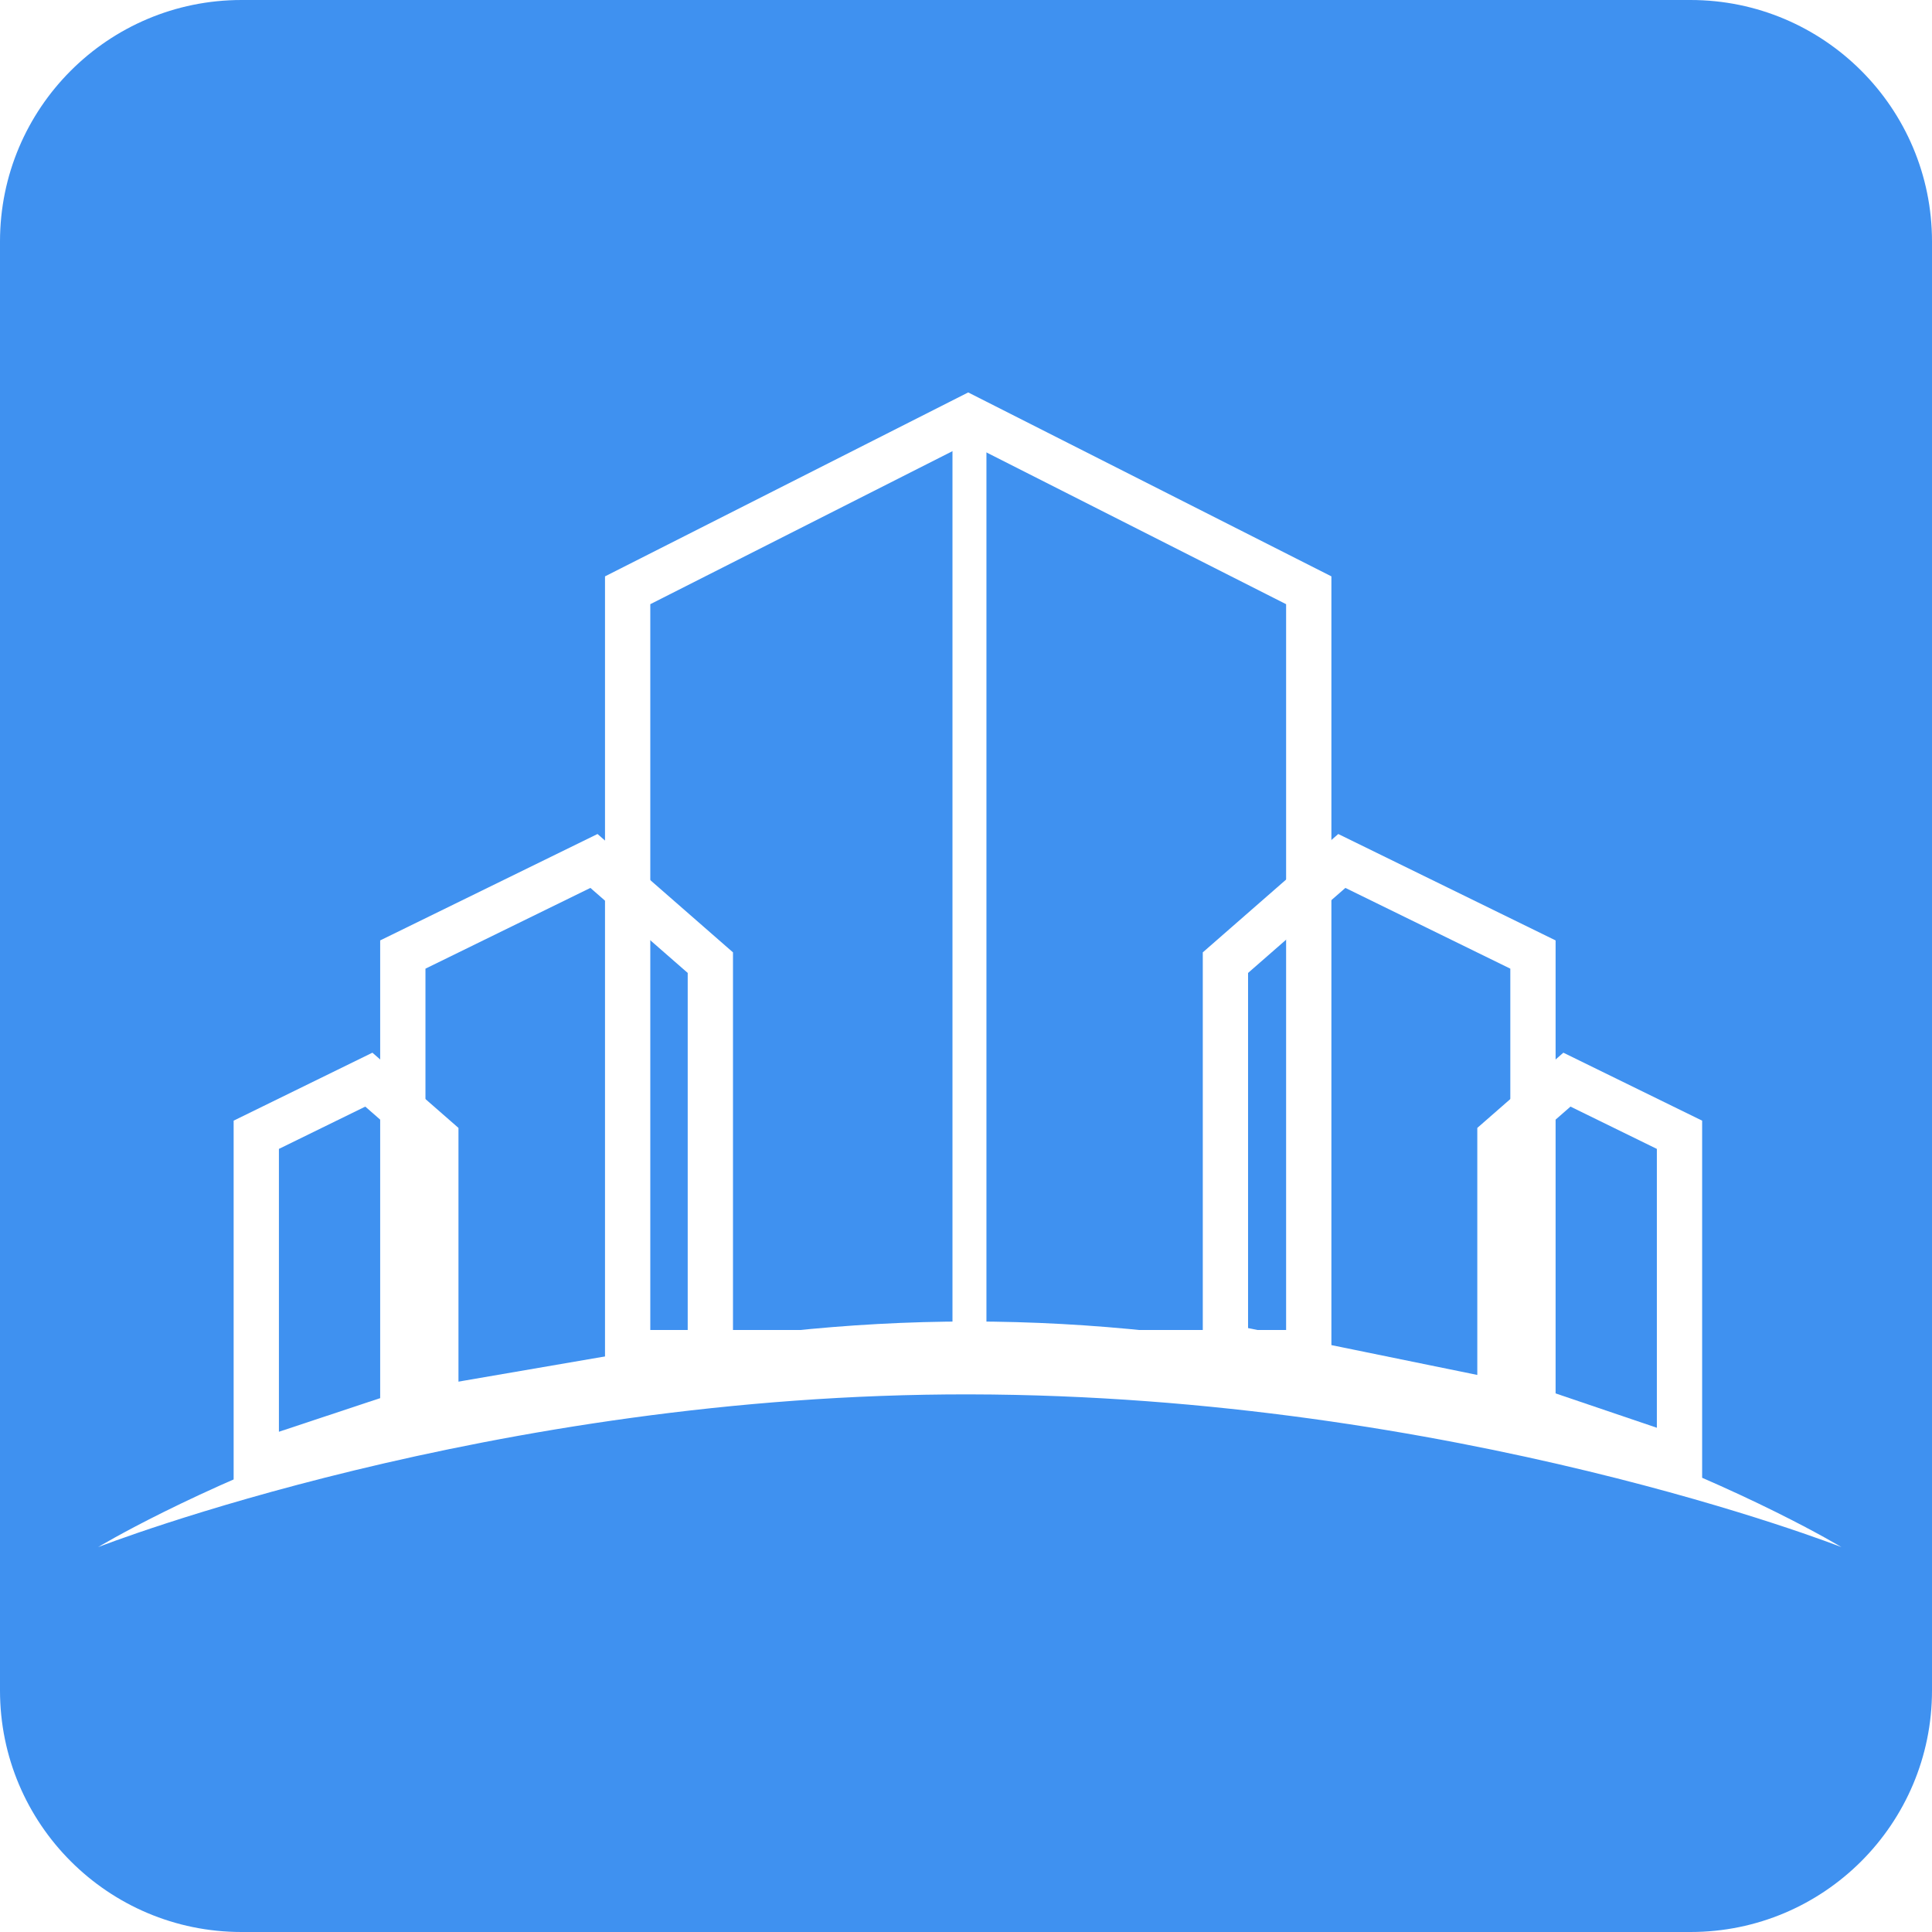
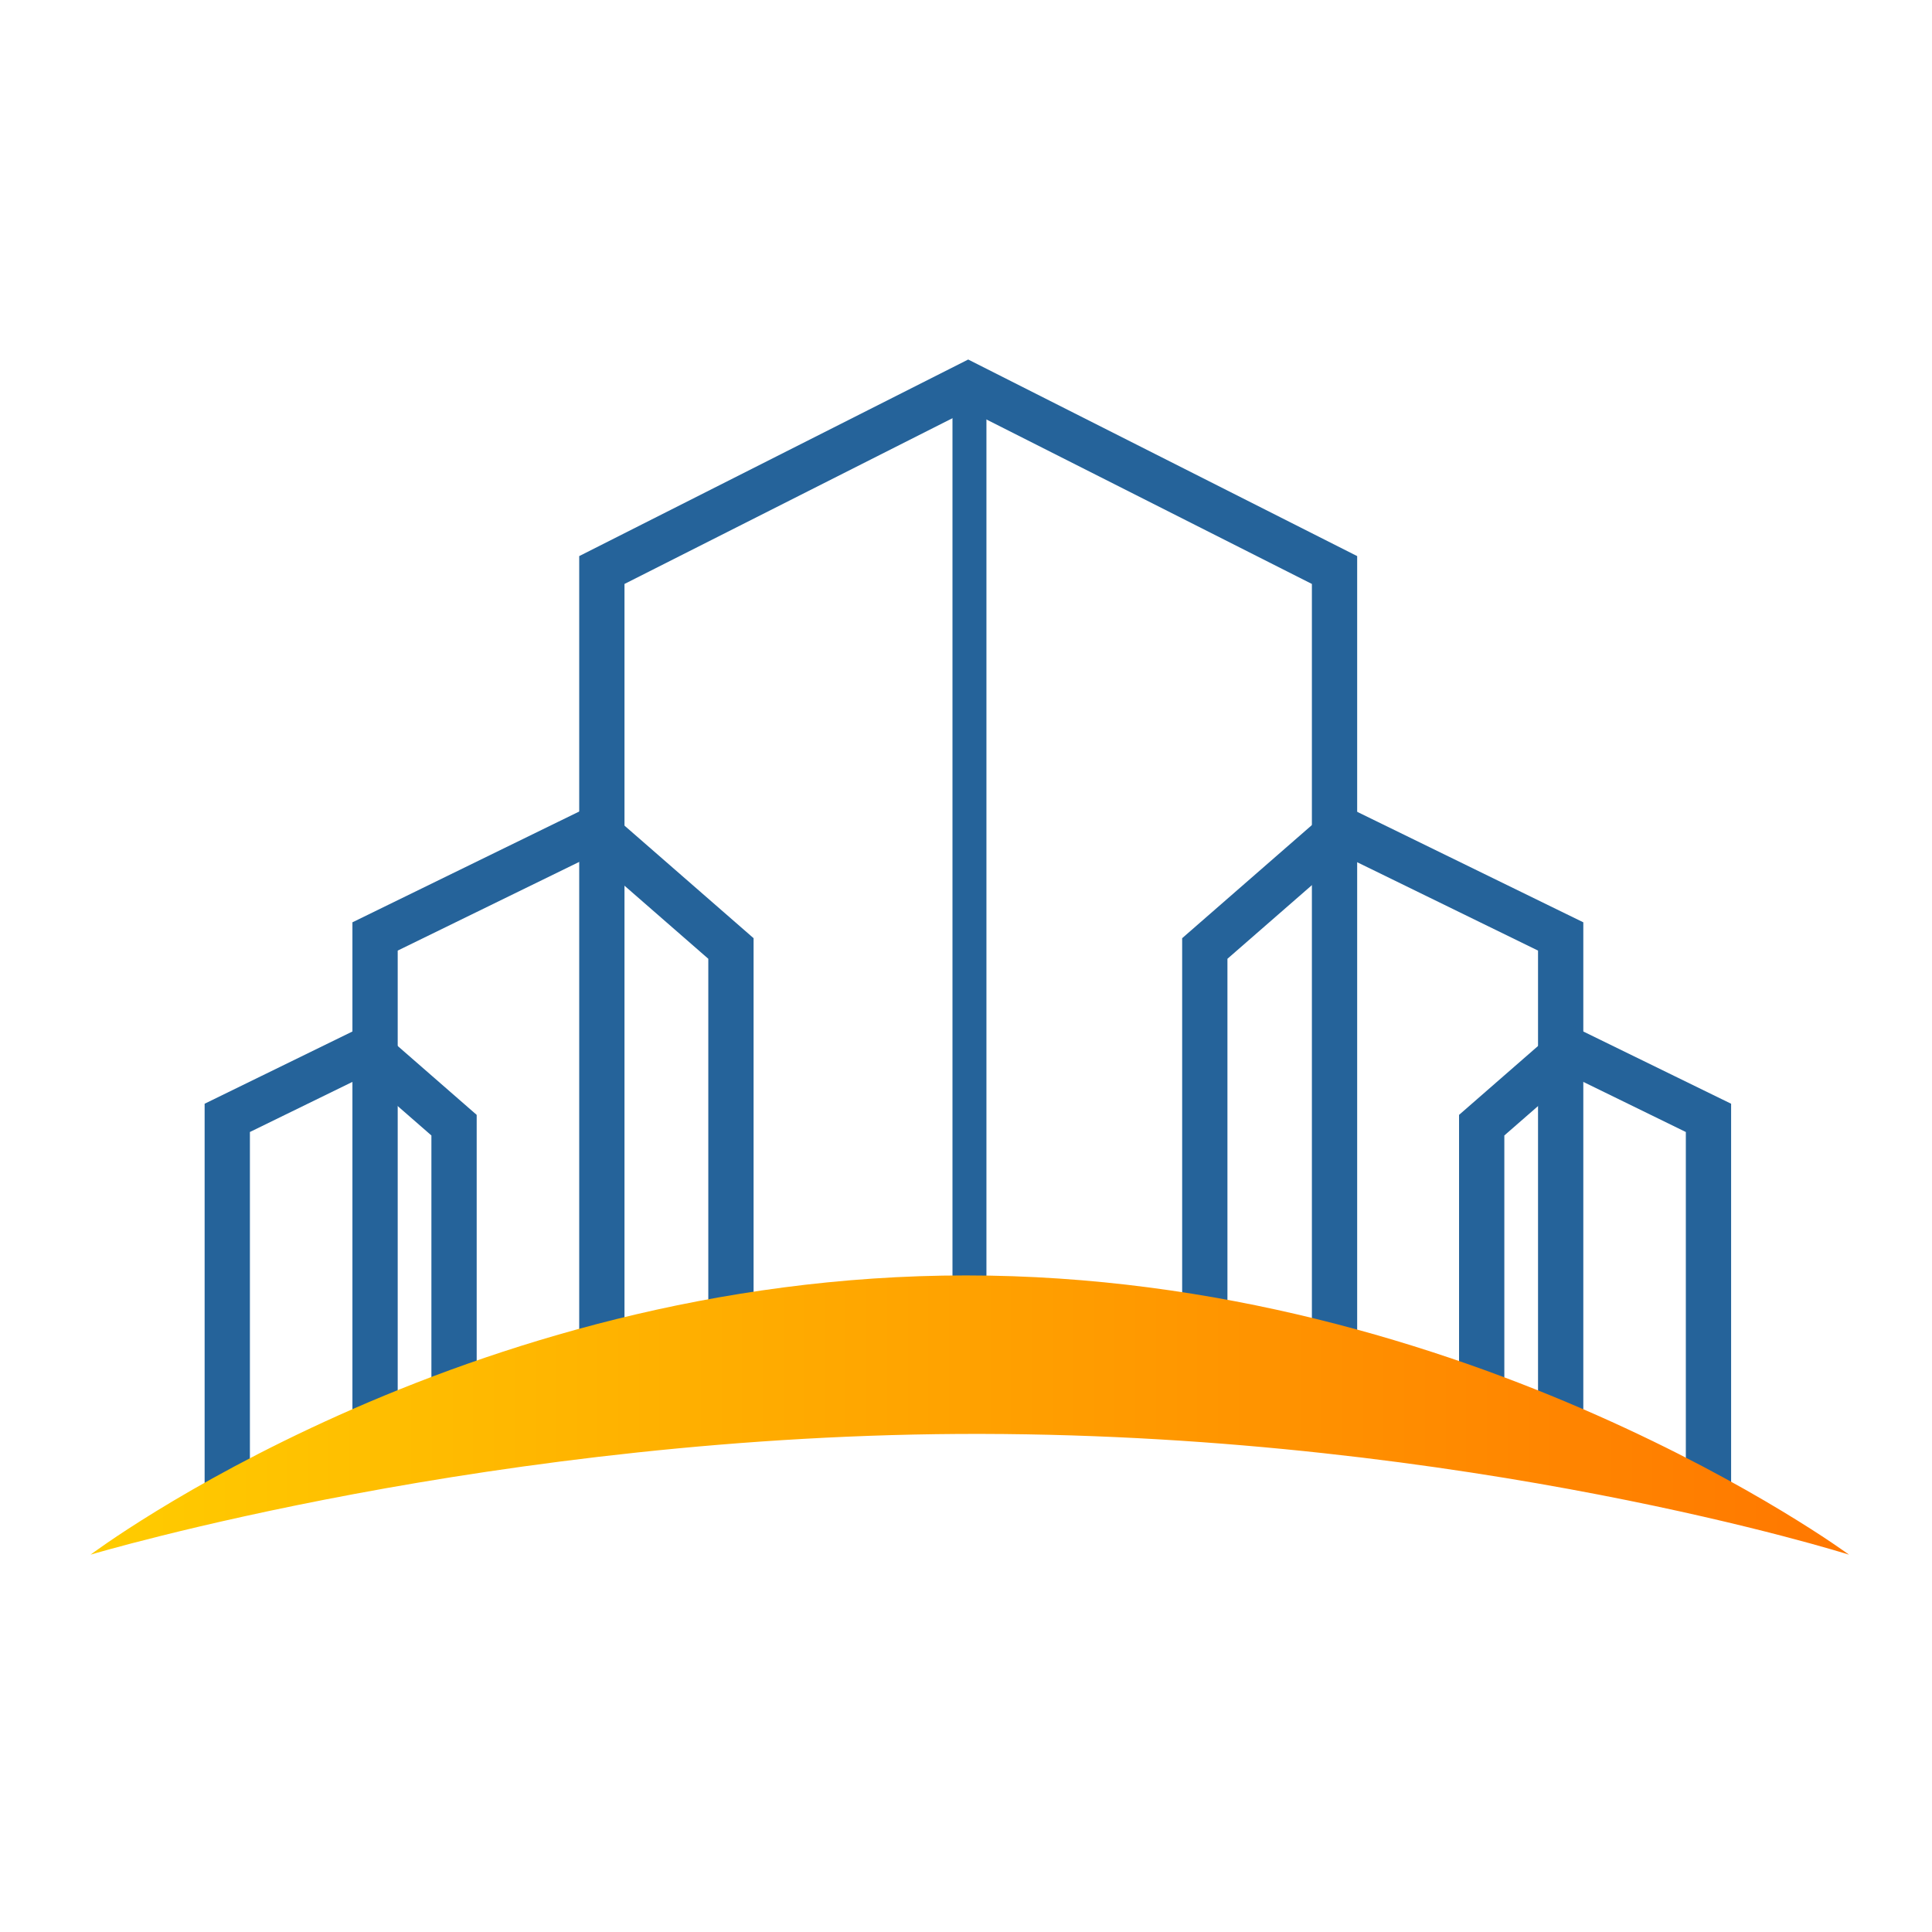
- <svg xmlns="http://www.w3.org/2000/svg" width="256" height="256" id="screenshot-6c370534-cb00-802e-8007-7538ab9a8ed7" viewBox="0 0 256 256" fill="none" version="1.1">
-   <g id="shape-6c370534-cb00-802e-8007-7538ab9a8ed7">
+ <svg xmlns="http://www.w3.org/2000/svg" width="256" height="256" id="screenshot-9dd51aec-6b48-80b8-8007-b17067900fbf" viewBox="0 0 256 256" fill="none" version="1.1">
+   <g id="shape-9dd51aec-6b48-80b8-8007-b17067900fbf">
    <defs>
-       <clipPath id="frame-clip-6c370534-cb00-802e-8007-7538ab9a8ed7-render-1" class="frame-clip frame-clip-def">
-         <rect rx="32" ry="32" x="0" y="0" width="256" height="256" transform="matrix(1, 0, 0, 1, 0, 0)" />
+       <clipPath id="frame-clip-9dd51aec-6b48-80b8-8007-b17067900fbf-render-1" class="frame-clip frame-clip-def">
+         <rect rx="64" ry="64" x="0" y="0" width="256" height="256" transform="matrix(1, 0, 0, 1, 0, 0)" />
      </clipPath>
    </defs>
    <g class="frame-container-wrapper">
      <g class="frame-container-blur">
        <g class="frame-container-shadows">
-           <g clip-path="url(#frame-clip-6c370534-cb00-802e-8007-7538ab9a8ed7-render-1)" fill="none">
-             <g class="fills" id="fills-6c370534-cb00-802e-8007-7538ab9a8ed7">
-               <rect width="256" height="256" class="frame-background" x="0" transform="matrix(1, 0, 0, 1, 0, 0)" style="fill: rgb(63, 145, 240); fill-opacity: 1;" ry="32" rx="32" y="0" />
+           <g clip-path="url(#frame-clip-9dd51aec-6b48-80b8-8007-b17067900fbf-render-1)" fill="none">
+             <g class="fills" id="fills-9dd51aec-6b48-80b8-8007-b17067900fbf">
+               <rect width="256" height="256" class="frame-background" x="0" transform="matrix(1, 0, 0, 1, 0, 0)" style="fill: rgb(255, 255, 255); fill-opacity: 1;" ry="64" rx="64" y="0" />
            </g>
            <g class="frame-children">
-               <g id="shape-6c370534-cb00-802e-8007-7538d319f0f6">
-                 <g class="frame-container-wrapper">
-                   <g class="frame-container-blur">
-                     <g class="frame-container-shadows">
-                       <g fill="none">
-                         <g class="fills" id="fills-6c370534-cb00-802e-8007-7538d319f0f6">
-                           <rect rx="0" ry="0" x="19" y="56" width="219" height="145" transform="matrix(1, 0, 0, 1, 0, 0)" class="frame-background" />
-                         </g>
-                         <g class="frame-children">
-                           <g id="shape-6c370534-cb00-802e-8007-7538d31ab9f7" rx="0" ry="0">
-                             <g id="shape-6c370534-cb00-802e-8007-7538d31ab9f8" width="435" height="325" rx="0" ry="0" style="fill: rgb(0, 0, 0);">
-                               <g id="shape-6c370534-cb00-802e-8007-7538d31ab9f9">
-                                 <g class="fills" id="fills-6c370534-cb00-802e-8007-7538d31ab9f9">
-                                   <path d="M176.417,76.371L176.417,182.232L80.167,182.232L80.167,76.371L128.292,52L176.417,76.371Z" fill="none" stroke-miterlimit="1.414" style="fill: none;" />
-                                 </g>
-                                 <g fill="none" stroke-miterlimit="1.414" id="strokes-744c1c8a-abcd-8016-8007-753919164e07-6c370534-cb00-802e-8007-7538d31ab9f9" class="strokes">
-                                   <g class="inner-stroke-shape">
-                                     <defs>
-                                       <clipPath id="inner-stroke-render-5-6c370534-cb00-802e-8007-7538d31ab9f9-0">
-                                         <use href="#stroke-shape-render-5-6c370534-cb00-802e-8007-7538d31ab9f9-0" />
-                                       </clipPath>
-                                       <path d="M176.417,76.371L176.417,182.232L80.167,182.232L80.167,76.371L128.292,52L176.417,76.371Z" id="stroke-shape-render-5-6c370534-cb00-802e-8007-7538d31ab9f9-0" style="fill: none; stroke-width: 12; stroke: rgb(255, 255, 255);" />
-                                     </defs>
-                                     <use href="#stroke-shape-render-5-6c370534-cb00-802e-8007-7538d31ab9f9-0" clip-path="url('#inner-stroke-render-5-6c370534-cb00-802e-8007-7538d31ab9f9-0')" />
-                                   </g>
-                                 </g>
-                               </g>
-                               <g id="shape-6c370534-cb00-802e-8007-7538d31ae9fe">
-                                 <g class="fills" id="fills-6c370534-cb00-802e-8007-7538d31ae9fe">
-                                   <path d="M97.125,126.194L97.125,182.908L50.375,190.944L50.375,124.61L79.174,110.51L97.125,126.194Z" fill="none" stroke-miterlimit="1.414" style="fill: none;" />
-                                 </g>
-                                 <g fill="none" stroke-miterlimit="1.414" id="strokes-744c1c8a-abcd-8016-8007-753919177b68-6c370534-cb00-802e-8007-7538d31ae9fe" class="strokes">
-                                   <g class="inner-stroke-shape">
-                                     <defs>
-                                       <clipPath id="inner-stroke-render-6-6c370534-cb00-802e-8007-7538d31ae9fe-0">
-                                         <use href="#stroke-shape-render-6-6c370534-cb00-802e-8007-7538d31ae9fe-0" />
-                                       </clipPath>
-                                       <path d="M97.125,126.194L97.125,182.908L50.375,190.944L50.375,124.61L79.174,110.51L97.125,126.194Z" id="stroke-shape-render-6-6c370534-cb00-802e-8007-7538d31ae9fe-0" style="fill: none; stroke-width: 12; stroke: rgb(255, 255, 255);" />
-                                     </defs>
-                                     <use href="#stroke-shape-render-6-6c370534-cb00-802e-8007-7538d31ae9fe-0" clip-path="url('#inner-stroke-render-6-6c370534-cb00-802e-8007-7538d31ae9fe-0')" />
-                                   </g>
-                                 </g>
-                               </g>
-                               <g id="shape-6c370534-cb00-802e-8007-7538d31ae9ff">
-                                 <g class="fills" id="fills-6c370534-cb00-802e-8007-7538d31ae9ff">
-                                   <path d="M60.75,149.455L60.75,188.135L30.958,198.03L30.958,148.493L49.346,139.487L60.75,149.455Z" fill="none" stroke-miterlimit="1.414" style="fill: none;" />
-                                 </g>
-                                 <g fill="none" stroke-miterlimit="1.414" id="strokes-744c1c8a-abcd-8016-8007-753919179adc-6c370534-cb00-802e-8007-7538d31ae9ff" class="strokes">
-                                   <g class="inner-stroke-shape">
-                                     <defs>
-                                       <clipPath id="inner-stroke-render-7-6c370534-cb00-802e-8007-7538d31ae9ff-0">
-                                         <use href="#stroke-shape-render-7-6c370534-cb00-802e-8007-7538d31ae9ff-0" />
-                                       </clipPath>
-                                       <path d="M60.75,149.455L60.75,188.135L30.958,198.03L30.958,148.493L49.346,139.487L60.75,149.455Z" id="stroke-shape-render-7-6c370534-cb00-802e-8007-7538d31ae9ff-0" style="fill: none; stroke-width: 12; stroke: rgb(255, 255, 255);" />
-                                     </defs>
-                                     <use href="#stroke-shape-render-7-6c370534-cb00-802e-8007-7538d31ae9ff-0" clip-path="url('#inner-stroke-render-7-6c370534-cb00-802e-8007-7538d31ae9ff-0')" />
-                                   </g>
-                                 </g>
-                               </g>
-                               <g id="shape-6c370534-cb00-802e-8007-7538d31aea00">
-                                 <g class="fills" id="fills-6c370534-cb00-802e-8007-7538d31aea00">
-                                   <path d="M159.375,126.194L159.375,180.875L206.125,190.432L206.125,124.61L177.326,110.51L159.375,126.194Z" fill="none" stroke-miterlimit="1.414" style="fill: none;" />
-                                 </g>
-                                 <g fill="none" stroke-miterlimit="1.414" id="strokes-744c1c8a-abcd-8016-8007-7539191801ac-6c370534-cb00-802e-8007-7538d31aea00" class="strokes">
-                                   <g class="inner-stroke-shape">
-                                     <defs>
-                                       <clipPath id="inner-stroke-render-8-6c370534-cb00-802e-8007-7538d31aea00-0">
-                                         <use href="#stroke-shape-render-8-6c370534-cb00-802e-8007-7538d31aea00-0" />
-                                       </clipPath>
-                                       <path d="M159.375,126.194L159.375,180.875L206.125,190.432L206.125,124.61L177.326,110.51L159.375,126.194Z" id="stroke-shape-render-8-6c370534-cb00-802e-8007-7538d31aea00-0" style="fill: none; stroke-width: 12; stroke: rgb(255, 255, 255);" />
-                                     </defs>
-                                     <use href="#stroke-shape-render-8-6c370534-cb00-802e-8007-7538d31aea00-0" clip-path="url('#inner-stroke-render-8-6c370534-cb00-802e-8007-7538d31aea00-0')" />
-                                   </g>
-                                 </g>
-                               </g>
-                               <g id="shape-6c370534-cb00-802e-8007-7538d31aea01">
-                                 <g class="fills" id="fills-6c370534-cb00-802e-8007-7538d31aea01">
-                                   <path d="M195.75,149.455L195.75,187.451L225.542,197.557L225.542,148.493L207.154,139.487L195.75,149.455Z" fill="none" stroke-miterlimit="1.414" style="fill: none;" />
-                                 </g>
-                                 <g fill="none" stroke-miterlimit="1.414" id="strokes-744c1c8a-abcd-8016-8007-75391918d200-6c370534-cb00-802e-8007-7538d31aea01" class="strokes">
-                                   <g class="inner-stroke-shape">
-                                     <defs>
-                                       <clipPath id="inner-stroke-render-9-6c370534-cb00-802e-8007-7538d31aea01-0">
-                                         <use href="#stroke-shape-render-9-6c370534-cb00-802e-8007-7538d31aea01-0" />
-                                       </clipPath>
-                                       <path d="M195.75,149.455L195.75,187.451L225.542,197.557L225.542,148.493L207.154,139.487L195.75,149.455Z" id="stroke-shape-render-9-6c370534-cb00-802e-8007-7538d31aea01-0" style="fill: none; stroke-width: 12; stroke: rgb(255, 255, 255);" />
-                                     </defs>
-                                     <use href="#stroke-shape-render-9-6c370534-cb00-802e-8007-7538d31aea01-0" clip-path="url('#inner-stroke-render-9-6c370534-cb00-802e-8007-7538d31aea01-0')" />
-                                   </g>
-                                 </g>
-                               </g>
-                               <g id="shape-6c370534-cb00-802e-8007-7538d31aea02">
-                                 <g class="fills" id="fills-6c370534-cb00-802e-8007-7538d31aea02">
-                                   <path d="M128.458,57.3L128.458,181.542" fill="none" style="fill: none;" />
-                                 </g>
-                                 <g fill="none" id="strokes-744c1c8a-abcd-8016-8007-75391919242a-6c370534-cb00-802e-8007-7538d31aea02" class="strokes">
-                                   <g class="stroke-shape">
-                                     <path d="M128.458,57.3L128.458,181.542" style="fill: none; stroke-width: 4.5; stroke: rgb(255, 255, 255);" />
-                                   </g>
-                                 </g>
-                               </g>
-                             </g>
-                             <g id="shape-6c370534-cb00-802e-8007-7538d31aea03" width="504" height="65" rx="0" ry="0" style="fill: rgb(0, 0, 0);">
-                               <g id="shape-6c370534-cb00-802e-8007-7538d31aea04">
-                                 <defs>
-                                   <linearGradient x1="0" y1="32.5" x2="504" y2="32.5" id="render-12-a" gradientUnits="userSpaceOnUse" gradientTransform="matrix(0.458333, 0, 0, 0.459957, 13, 175.1028)">
-                                     <stop stop-color="#FC0" />
-                                     <stop offset="1" stop-color="#F70" />
-                                   </linearGradient>
-                                 </defs>
-                                 <g class="fills" id="fills-6c370534-cb00-802e-8007-7538d31aea04">
-                                   <path d="M128.5,175.103C194.729,175.103,244,205,244,205C244,205,192.849,184.884,128.5,184.762C65.021,184.642,13,205,13,205C13,205,62.271,175.103,128.5,175.103L128.5,175.103" style="fill: rgb(255, 255, 255); fill-opacity: 1;" />
-                                 </g>
-                               </g>
-                             </g>
-                           </g>
-                         </g>
+               <g id="shape-9dd51aec-6b48-80b8-8007-b1707c4dd633" rx="0" ry="0">
+                 <g id="shape-9dd51aec-6b48-80b8-8007-b1707c4dd634" width="435" height="325" rx="0" ry="0" style="fill: rgb(0, 0, 0);">
+                   <g id="shape-9dd51aec-6b48-80b8-8007-b1707c4dd636">
+                     <g class="fills" id="fills-9dd51aec-6b48-80b8-8007-b1707c4dd636">
+                       <path d="M176.832,75.531L176.832,182.083L79.748,182.083L79.748,75.531L128.29,51L176.832,75.531Z" fill="none" stroke-miterlimit="1.414" style="fill: none;" />
+                     </g>
+                     <g fill="none" stroke-miterlimit="1.414" id="strokes-5dceee2b-8bf3-80a2-8007-b170b58d216f-9dd51aec-6b48-80b8-8007-b1707c4dd636" class="strokes">
+                       <g class="stroke-shape">
+                         <path d="M176.832,75.531L176.832,182.083L79.748,182.083L79.748,75.531L128.29,51L176.832,75.531Z" style="fill: none; stroke-width: 6; stroke: rgb(37, 99, 154); stroke-opacity: 1;" />
                      </g>
+                     </g>
+                   </g>
+                   <g id="shape-9dd51aec-6b48-80b8-8007-b1707c4dd637">
+                     <g class="fills" id="fills-9dd51aec-6b48-80b8-8007-b1707c4dd637">
+                       <path d="M96.854,125.679L96.854,182.764L49.698,190.852L49.698,124.085L78.748,109.892L96.854,125.679Z" fill="none" stroke-miterlimit="1.414" style="fill: none;" />
+                     </g>
+                     <g fill="none" stroke-miterlimit="1.414" id="strokes-5dceee2b-8bf3-80a2-8007-b170b58dc48d-9dd51aec-6b48-80b8-8007-b1707c4dd637" class="strokes">
+                       <g class="stroke-shape">
+                         <path d="M96.854,125.679L96.854,182.764L49.698,190.852L49.698,124.085L78.748,109.892L96.854,125.679Z" style="fill: none; stroke-width: 6; stroke: rgb(37, 99, 154); stroke-opacity: 1;" />
+                       </g>
+                     </g>
+                   </g>
+                   <g id="shape-9dd51aec-6b48-80b8-8007-b1707c4dd638">
+                     <g class="fills" id="fills-9dd51aec-6b48-80b8-8007-b1707c4dd638">
+                       <path d="M60.163,149.092L60.163,188.025L30.114,197.985L30.114,148.123L48.661,139.059L60.163,149.092Z" fill="none" stroke-miterlimit="1.414" style="fill: none;" />
+                     </g>
+                     <g fill="none" stroke-miterlimit="1.414" id="strokes-5dceee2b-8bf3-80a2-8007-b170b58e7411-9dd51aec-6b48-80b8-8007-b1707c4dd638" class="strokes">
+                       <g class="stroke-shape">
+                         <path d="M60.163,149.092L60.163,188.025L30.114,197.985L30.114,148.123L48.661,139.059L60.163,149.092Z" style="fill: none; stroke-width: 6; stroke: rgb(37, 99, 154); stroke-opacity: 1;" />
+                       </g>
+                     </g>
+                   </g>
+                   <g id="shape-9dd51aec-6b48-80b8-8007-b1707c4dd639">
+                     <g class="fills" id="fills-9dd51aec-6b48-80b8-8007-b1707c4dd639">
+                       <path d="M159.642,125.679L159.642,180.717L206.797,190.337L206.797,124.085L177.749,109.892L159.642,125.679Z" fill="none" stroke-miterlimit="1.414" style="fill: none;" />
+                     </g>
+                     <g fill="none" stroke-miterlimit="1.414" id="strokes-5dceee2b-8bf3-80a2-8007-b170b58e83c5-9dd51aec-6b48-80b8-8007-b1707c4dd639" class="strokes">
+                       <g class="stroke-shape">
+                         <path d="M159.642,125.679L159.642,180.717L206.797,190.337L206.797,124.085L177.749,109.892L159.642,125.679Z" style="fill: none; stroke-width: 6; stroke: rgb(37, 99, 154); stroke-opacity: 1;" />
+                       </g>
+                     </g>
+                   </g>
+                   <g id="shape-9dd51aec-6b48-80b8-8007-b1707c4dd63a">
+                     <g class="fills" id="fills-9dd51aec-6b48-80b8-8007-b1707c4dd63a">
+                       <path d="M196.332,149.092L196.332,187.337L226.382,197.508L226.382,148.123L207.834,139.059L196.332,149.092Z" fill="none" stroke-miterlimit="1.414" style="fill: none;" />
+                     </g>
+                     <g fill="none" stroke-miterlimit="1.414" id="strokes-5dceee2b-8bf3-80a2-8007-b170b58f1376-9dd51aec-6b48-80b8-8007-b1707c4dd63a" class="strokes">
+                       <g class="stroke-shape">
+                         <path d="M196.332,149.092L196.332,187.337L226.382,197.508L226.382,148.123L207.834,139.059L196.332,149.092Z" style="fill: none; stroke-width: 6; stroke: rgb(37, 99, 154); stroke-opacity: 1;" />
+                       </g>
+                     </g>
+                   </g>
+                   <g id="shape-9dd51aec-6b48-80b8-8007-b1707c4dd63b">
+                     <g class="fills" id="fills-9dd51aec-6b48-80b8-8007-b1707c4dd63b">
+                       <path d="M128.458,51.296L128.458,181.389" fill="none" style="fill: none;" />
+                     </g>
+                     <g fill="none" id="strokes-5dceee2b-8bf3-80a2-8007-b170b58f4ef4-9dd51aec-6b48-80b8-8007-b1707c4dd63b" class="strokes">
+                       <g class="stroke-shape">
+                         <path d="M128.458,51.296L128.458,181.389" style="fill: none; stroke-width: 4.5; stroke: rgb(37, 99, 154); stroke-opacity: 1;" />
+                       </g>
+                     </g>
+                   </g>
+                 </g>
+                 <g id="shape-9dd51aec-6b48-80b8-8007-b1707c4dd635" width="504" height="65" rx="0" ry="0" style="fill: rgb(0, 0, 0);">
+                   <g id="shape-9dd51aec-6b48-80b8-8007-b1707c4dd63c">
+                     <defs>
+                       <linearGradient x1="0" y1="32.5" x2="504" y2="32.5" id="render-11-a" gradientUnits="userSpaceOnUse" gradientTransform="matrix(0.462302, 0, 0, 0.569231, 12, 169)">
+                         <stop stop-color="#FC0" />
+                         <stop offset="1" stop-color="#F70" />
+                       </linearGradient>
+                     </defs>
+                     <g class="fills" id="fills-9dd51aec-6b48-80b8-8007-b1707c4dd63c">
+                       <path d="M128,169C194.802,169,245,206,245,206C245,206,194.906,190.123,130,190C65.971,189.879,12,206,12,206C12,206,61.198,169,128,169L128,169" fill="url(#render-11-a)" style="fill: url(&quot;#render-11-a&quot;);" />
                    </g>
                  </g>
                </g>
              </g>
            </g>
          </g>
        </g>
      </g>
    </g>
  </g>
</svg>
